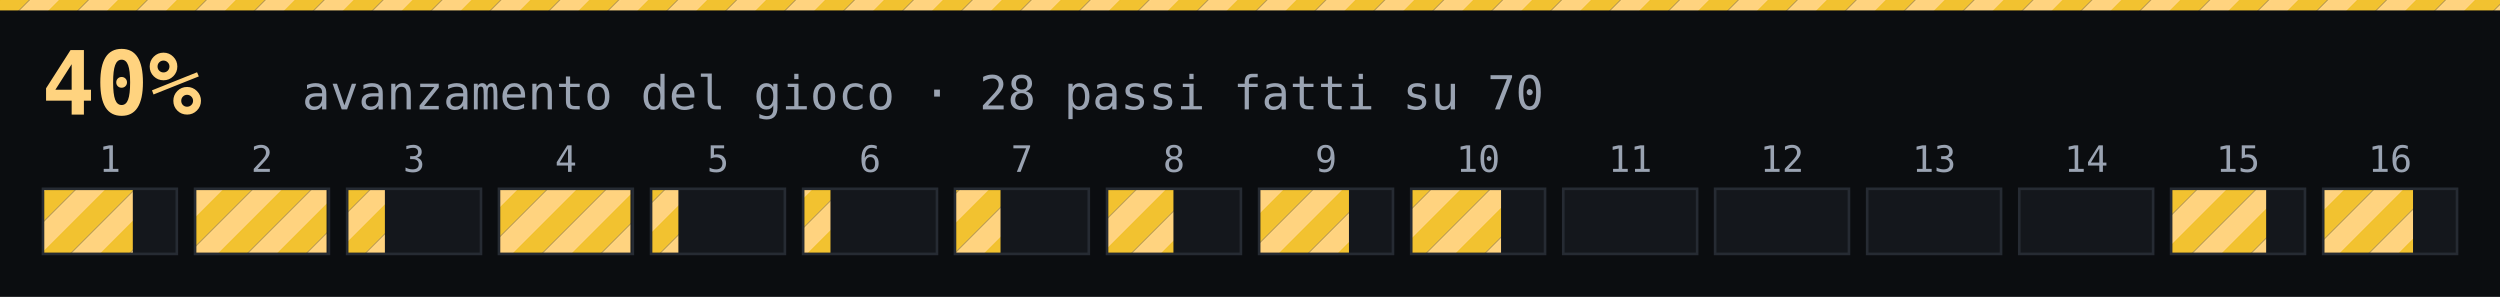
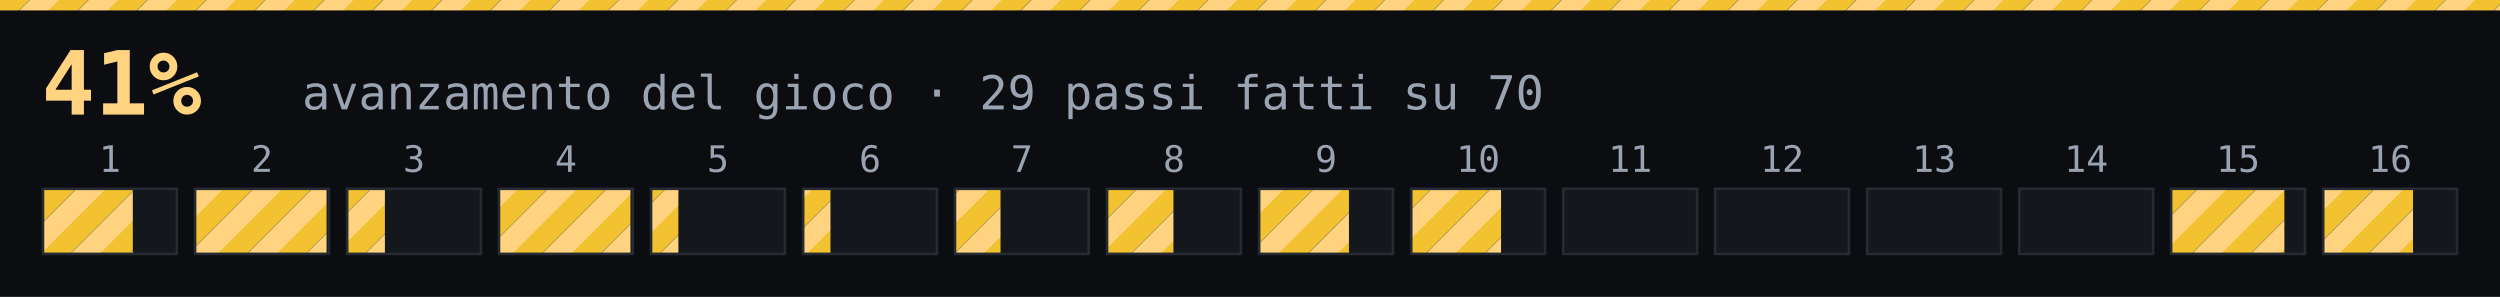
<svg xmlns="http://www.w3.org/2000/svg" width="960" height="114" viewBox="0 0 960 114" font-family="ui-monospace,Cascadia Mono,Consolas,DejaVu Sans Mono,monospace">
  <defs>
    <pattern id="strisce" width="16" height="16" patternUnits="userSpaceOnUse" patternTransform="rotate(45)">
      <rect width="8" height="16" fill="#f2c230" />
      <rect x="8" width="8" height="16" fill="#ffd37f" />
    </pattern>
  </defs>
  <rect width="960" height="114" fill="#0b0d10" />
  <rect width="960" height="4" fill="url(#strisce)" />
-   <text x="16" y="44" fill="#ffd37f" font-size="34" font-weight="700">40%</text>
-   <text x="116" y="42" fill="#9aa3b2" font-size="18">avanzamento del gioco · 28 passi fatti su 70</text>
+   <text x="16" y="44" fill="#ffd37f" font-size="34" font-weight="700">41%</text>
+   <text x="116" y="42" fill="#9aa3b2" font-size="18">avanzamento del gioco · 29 passi fatti su 70</text>
  <text x="42.2" y="66" text-anchor="middle" fill="#9aa3b2" font-size="14">1</text>
  <rect x="16.5" y="72.5" width="51.4" height="25" fill="#14171c" stroke="#262b33" />
  <rect x="17.0" y="73" width="34" height="24" fill="url(#strisce)" />
  <text x="100.6" y="66" text-anchor="middle" fill="#9aa3b2" font-size="14">2</text>
  <rect x="74.9" y="72.5" width="51.4" height="25" fill="#14171c" stroke="#262b33" />
  <rect x="75.4" y="73" width="50" height="24" fill="url(#strisce)" />
  <text x="159.0" y="66" text-anchor="middle" fill="#9aa3b2" font-size="14">3</text>
  <rect x="133.3" y="72.5" width="51.4" height="25" fill="#14171c" stroke="#262b33" />
  <rect x="133.8" y="73" width="14" height="24" fill="url(#strisce)" />
  <text x="217.3" y="66" text-anchor="middle" fill="#9aa3b2" font-size="14">4</text>
  <rect x="191.6" y="72.5" width="51.4" height="25" fill="#14171c" stroke="#262b33" />
  <rect x="192.1" y="73" width="50" height="24" fill="url(#strisce)" />
  <text x="275.7" y="66" text-anchor="middle" fill="#9aa3b2" font-size="14">5</text>
  <rect x="250.0" y="72.5" width="51.4" height="25" fill="#14171c" stroke="#262b33" />
  <rect x="250.5" y="73" width="10" height="24" fill="url(#strisce)" />
  <text x="334.1" y="66" text-anchor="middle" fill="#9aa3b2" font-size="14">6</text>
  <rect x="308.4" y="72.5" width="51.4" height="25" fill="#14171c" stroke="#262b33" />
  <rect x="308.9" y="73" width="10" height="24" fill="url(#strisce)" />
  <text x="392.4" y="66" text-anchor="middle" fill="#9aa3b2" font-size="14">7</text>
  <rect x="366.7" y="72.5" width="51.4" height="25" fill="#14171c" stroke="#262b33" />
  <rect x="367.2" y="73" width="17" height="24" fill="url(#strisce)" />
  <text x="450.8" y="66" text-anchor="middle" fill="#9aa3b2" font-size="14">8</text>
  <rect x="425.1" y="72.5" width="51.4" height="25" fill="#14171c" stroke="#262b33" />
  <rect x="425.6" y="73" width="25" height="24" fill="url(#strisce)" />
  <text x="509.2" y="66" text-anchor="middle" fill="#9aa3b2" font-size="14">9</text>
  <rect x="483.5" y="72.5" width="51.4" height="25" fill="#14171c" stroke="#262b33" />
  <rect x="484.0" y="73" width="34" height="24" fill="url(#strisce)" />
  <text x="567.6" y="66" text-anchor="middle" fill="#9aa3b2" font-size="14">10</text>
  <rect x="541.9" y="72.5" width="51.4" height="25" fill="#14171c" stroke="#262b33" />
  <rect x="542.4" y="73" width="34" height="24" fill="url(#strisce)" />
  <text x="626.0" y="66" text-anchor="middle" fill="#9aa3b2" font-size="14">11</text>
  <rect x="600.3" y="72.5" width="51.4" height="25" fill="#14171c" stroke="#262b33" />
  <text x="684.3" y="66" text-anchor="middle" fill="#9aa3b2" font-size="14">12</text>
  <rect x="658.6" y="72.5" width="51.4" height="25" fill="#14171c" stroke="#262b33" />
  <text x="742.7" y="66" text-anchor="middle" fill="#9aa3b2" font-size="14">13</text>
  <rect x="717.0" y="72.5" width="51.4" height="25" fill="#14171c" stroke="#262b33" />
  <text x="801.1" y="66" text-anchor="middle" fill="#9aa3b2" font-size="14">14</text>
  <rect x="775.4" y="72.5" width="51.4" height="25" fill="#14171c" stroke="#262b33" />
  <text x="859.4" y="66" text-anchor="middle" fill="#9aa3b2" font-size="14">15</text>
  <rect x="833.7" y="72.5" width="51.4" height="25" fill="#14171c" stroke="#262b33" />
-   <rect x="834.2" y="73" width="36" height="24" fill="url(#strisce)" />
+   <rect x="834.2" y="73" width="43" height="24" fill="url(#strisce)" />
  <text x="917.8" y="66" text-anchor="middle" fill="#9aa3b2" font-size="14">16</text>
  <rect x="892.1" y="72.5" width="51.4" height="25" fill="#14171c" stroke="#262b33" />
  <rect x="892.6" y="73" width="34" height="24" fill="url(#strisce)" />
</svg>
